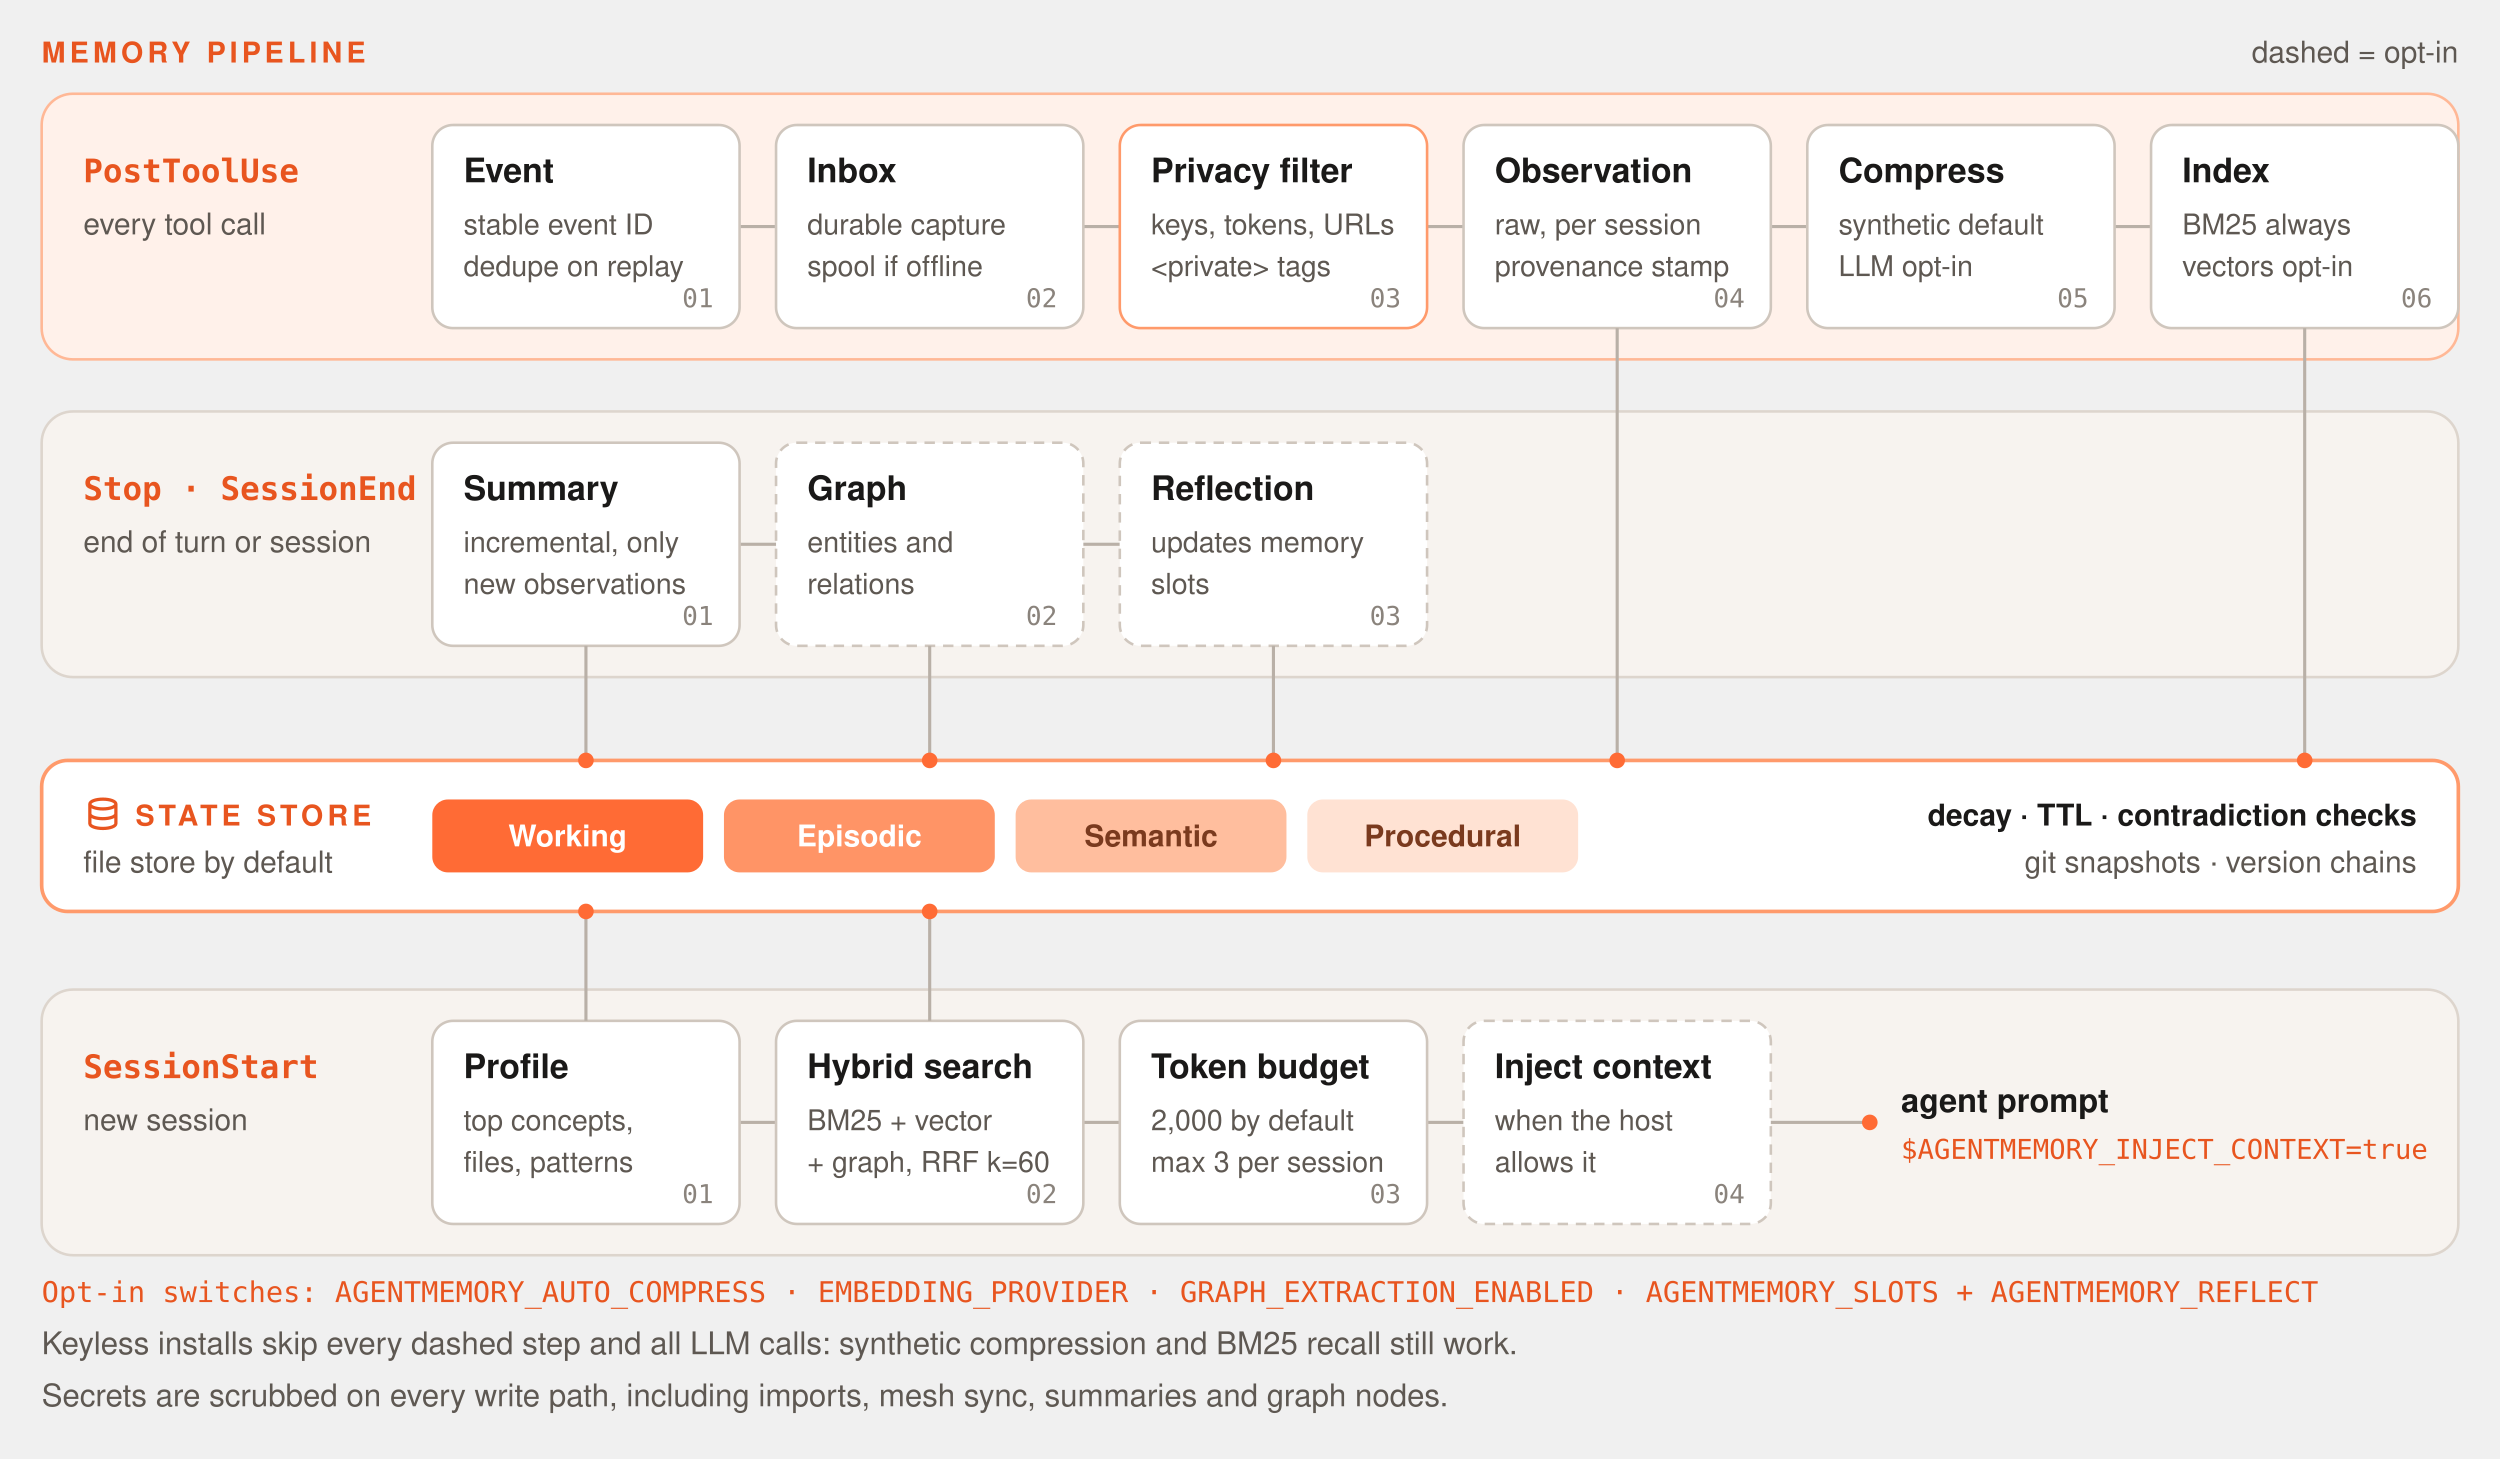
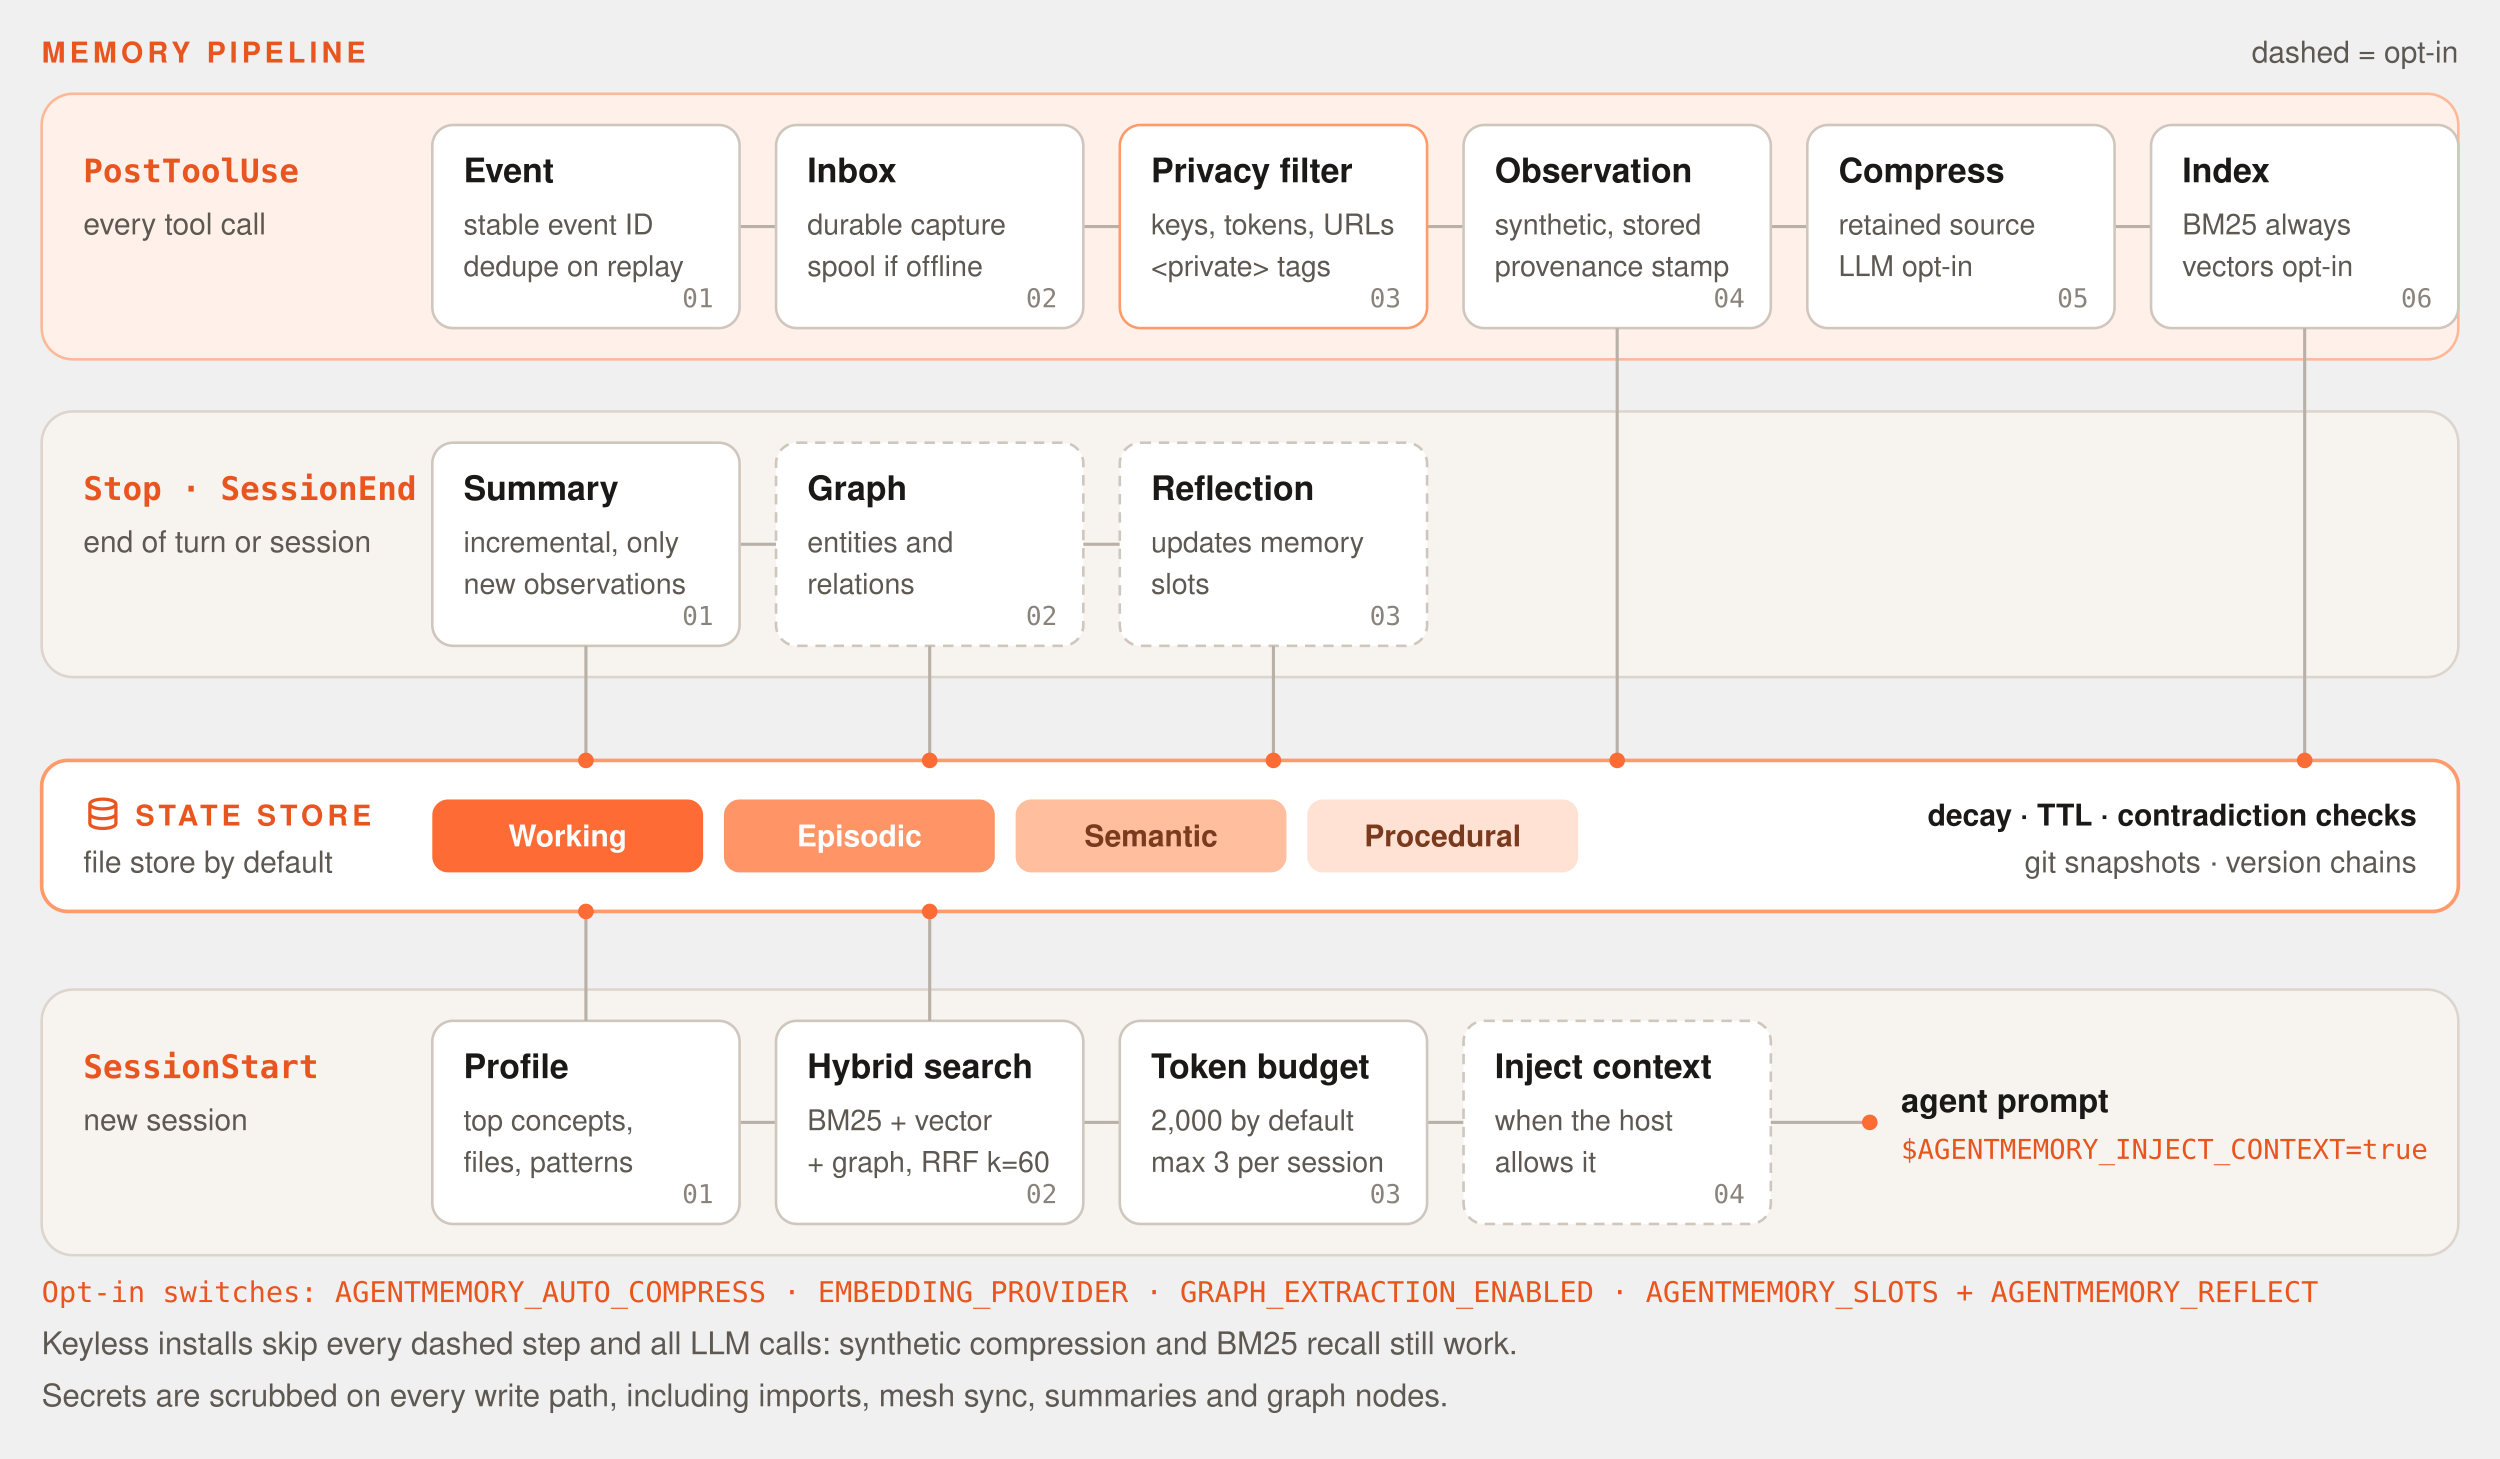
<svg xmlns="http://www.w3.org/2000/svg" viewBox="0 0 960 560" width="960" height="560" role="img" aria-label="agentmemory memory pipeline: PostToolUse captures, filters, stores, compresses and indexes each tool call; Stop and SessionEnd summarize; SessionStart builds a profile, runs hybrid search within a token budget and injects context.">
  <style>
  .ink{fill:#1A1918}.muted{fill:#5E5852}.faint{fill:#8A837C}.acc{fill:#E8551F}
  .sans{font-family:-apple-system,BlinkMacSystemFont,"Segoe UI",Helvetica,Arial,sans-serif}
  .mono{font-family:ui-monospace,SFMono-Regular,Menlo,Consolas,monospace}
  .line{stroke:#B9B0A7;fill:none}.aline{stroke:#FF6B35;fill:none}
  .card{fill:#FFFFFF;stroke:#CFC6BD}.wash{fill:#F7F3EF;stroke:#DDD5CD}
  .hot{fill:#FFF1EA;stroke:#FFB896}.hotcard{fill:#FFFFFF;stroke:#FF9A6B}
  .zone{fill:#FF6B35;fill-opacity:.04;stroke:#FF6B35;stroke-opacity:.55}
  .chip{fill:#FFFFFF;stroke:#B9B0A7}.pill{fill:#FF6B35}.pilltx{fill:#FFFFFF}
  .top{fill:#FFFFFF;stroke:#BDB4AB}.left{fill:#EEE8E2;stroke:#BDB4AB}.right{fill:#DED6CE;stroke:#BDB4AB}
  .atop{fill:#FFE6DA;stroke:#F07A45}.aleft{fill:#FF8F5E;stroke:#E8551F}.aright{fill:#E8551F;stroke:#C2410C}
  .tile{fill:#FFFFFF;stroke:#C9C0B7}.atile{fill:#FFFFFF;stroke:#F59A6E}
  .t1{fill:#FF6B35}.t2{fill:#FF9466}.t3{fill:#FFBE9E}.t4{fill:#FFE2D3}
  .t1x{fill:#FFFFFF}.t4x{fill:#7A3A1E}
  .guide{stroke:#CFC6BD;stroke-dasharray:3 4;fill:none}
  .dot{fill:#FF6B35}
  .logo{fill:#2A2725}.logos{stroke:#2A2725;fill:none}.glyph{fill:#E8551F}.glyphs{stroke:#E8551F;fill:none}
  @media (prefers-color-scheme:dark){
    .ink{fill:#F3EFEB}.muted{fill:#B3ABA3}.faint{fill:#8C857E}.acc{fill:#FF8F5E}
    .line{stroke:#5A544E}.card{fill:#1F1D1B;stroke:#45403B}.wash{fill:#191716;stroke:#35312D}
    .hot{fill:#2A1B14;stroke:#7A3A1E}.hotcard{fill:#1F1D1B;stroke:#C2410C}
    .zone{fill-opacity:.06}.chip{fill:#1F1D1B;stroke:#5A544E}
    .top{fill:#262321;stroke:#4A443F}.left{fill:#1C1A18;stroke:#4A443F}.right{fill:#141211;stroke:#4A443F}
    .atop{fill:#3A2117;stroke:#C2410C}.aleft{fill:#C2410C;stroke:#9A3412}.aright{fill:#9A3412;stroke:#7C2D12}
    .tile{fill:#1F1D1B;stroke:#4A443F}.atile{fill:#2A1B14;stroke:#C2410C}
    .t2{fill:#D95A26}.t3{fill:#8F3A17}.t4{fill:#4A2214}.t4x{fill:#FFD9C6}
    .guide{stroke:#45403B}
    .logo{fill:#E9E4DF}.logos{stroke:#E9E4DF}.glyph{fill:#FF8F5E}.glyphs{stroke:#FF8F5E}
  }
</style>
  <text x="16" y="24" class="acc sans" font-size="11" font-weight="700" text-anchor="start" letter-spacing="1.6">MEMORY PIPELINE</text>
  <text x="944" y="24" class="muted sans" font-size="11.5" font-weight="400" text-anchor="end">dashed = opt-in</text>
  <rect x="16" y="36" width="928" height="102" rx="12" class="hot" />
  <text x="32" y="70" class="acc mono" font-size="12.5" font-weight="700" text-anchor="start">PostToolUse</text>
  <text x="32" y="90" class="muted sans" font-size="11.5" font-weight="400" text-anchor="start">every tool call</text>
  <path d="M284 87 H826" class="line" stroke-width="1.2" />
  <rect x="166" y="48" width="118" height="78" rx="8" class="card" />
  <text x="178" y="70" class="ink sans" font-size="13" font-weight="700" text-anchor="start">Event</text>
  <text x="274" y="118" class="faint mono" font-size="10" font-weight="400" text-anchor="end">01</text>
  <text x="178" y="90" class="muted sans" font-size="11" font-weight="400" text-anchor="start">stable event ID</text>
  <text x="178" y="106" class="muted sans" font-size="11" font-weight="400" text-anchor="start">dedupe on replay</text>
  <rect x="298" y="48" width="118" height="78" rx="8" class="card" />
  <text x="310" y="70" class="ink sans" font-size="13" font-weight="700" text-anchor="start">Inbox</text>
  <text x="406" y="118" class="faint mono" font-size="10" font-weight="400" text-anchor="end">02</text>
  <text x="310" y="90" class="muted sans" font-size="11" font-weight="400" text-anchor="start">durable capture</text>
  <text x="310" y="106" class="muted sans" font-size="11" font-weight="400" text-anchor="start">spool if offline</text>
  <rect x="430" y="48" width="118" height="78" rx="8" class="hotcard" />
  <text x="442" y="70" class="ink sans" font-size="13" font-weight="700" text-anchor="start">Privacy filter</text>
  <text x="538" y="118" class="faint mono" font-size="10" font-weight="400" text-anchor="end">03</text>
  <text x="442" y="90" class="muted sans" font-size="11" font-weight="400" text-anchor="start">keys, tokens, URLs</text>
  <text x="442" y="106" class="muted sans" font-size="11" font-weight="400" text-anchor="start">&lt;private&gt; tags</text>
  <rect x="562" y="48" width="118" height="78" rx="8" class="card" />
  <text x="574" y="70" class="ink sans" font-size="13" font-weight="700" text-anchor="start">Observation</text>
  <text x="670" y="118" class="faint mono" font-size="10" font-weight="400" text-anchor="end">04</text>
-   <text x="574" y="90" class="muted sans" font-size="11" font-weight="400" text-anchor="start">raw, per session</text>
+   <text x="574" y="90" class="muted sans" font-size="11" font-weight="400" text-anchor="start">synthetic, stored</text>
  <text x="574" y="106" class="muted sans" font-size="11" font-weight="400" text-anchor="start">provenance stamp</text>
  <rect x="694" y="48" width="118" height="78" rx="8" class="card" />
  <text x="706" y="70" class="ink sans" font-size="13" font-weight="700" text-anchor="start">Compress</text>
  <text x="802" y="118" class="faint mono" font-size="10" font-weight="400" text-anchor="end">05</text>
-   <text x="706" y="90" class="muted sans" font-size="11" font-weight="400" text-anchor="start">synthetic default</text>
+   <text x="706" y="90" class="muted sans" font-size="11" font-weight="400" text-anchor="start">retained source</text>
  <text x="706" y="106" class="muted sans" font-size="11" font-weight="400" text-anchor="start">LLM opt-in</text>
  <rect x="826" y="48" width="118" height="78" rx="8" class="card" />
  <text x="838" y="70" class="ink sans" font-size="13" font-weight="700" text-anchor="start">Index</text>
  <text x="934" y="118" class="faint mono" font-size="10" font-weight="400" text-anchor="end">06</text>
  <text x="838" y="90" class="muted sans" font-size="11" font-weight="400" text-anchor="start">BM25 always</text>
  <text x="838" y="106" class="muted sans" font-size="11" font-weight="400" text-anchor="start">vectors opt-in</text>
  <rect x="16" y="158" width="928" height="102" rx="12" class="wash" />
  <text x="32" y="192" class="acc mono" font-size="12.5" font-weight="700" text-anchor="start">Stop · SessionEnd</text>
  <text x="32" y="212" class="muted sans" font-size="11.5" font-weight="400" text-anchor="start">end of turn or session</text>
  <path d="M284 209 H430" class="line" stroke-width="1.2" />
  <rect x="166" y="170" width="118" height="78" rx="8" class="card" />
  <text x="178" y="192" class="ink sans" font-size="13" font-weight="700" text-anchor="start">Summary</text>
  <text x="274" y="240" class="faint mono" font-size="10" font-weight="400" text-anchor="end">01</text>
  <text x="178" y="212" class="muted sans" font-size="11" font-weight="400" text-anchor="start">incremental, only</text>
  <text x="178" y="228" class="muted sans" font-size="11" font-weight="400" text-anchor="start">new observations</text>
  <rect x="298" y="170" width="118" height="78" rx="8" class="card" stroke-dasharray="4 3" />
  <text x="310" y="192" class="ink sans" font-size="13" font-weight="700" text-anchor="start">Graph</text>
  <text x="406" y="240" class="faint mono" font-size="10" font-weight="400" text-anchor="end">02</text>
  <text x="310" y="212" class="muted sans" font-size="11" font-weight="400" text-anchor="start">entities and</text>
  <text x="310" y="228" class="muted sans" font-size="11" font-weight="400" text-anchor="start">relations</text>
  <rect x="430" y="170" width="118" height="78" rx="8" class="card" stroke-dasharray="4 3" />
  <text x="442" y="192" class="ink sans" font-size="13" font-weight="700" text-anchor="start">Reflection</text>
  <text x="538" y="240" class="faint mono" font-size="10" font-weight="400" text-anchor="end">03</text>
  <text x="442" y="212" class="muted sans" font-size="11" font-weight="400" text-anchor="start">updates memory</text>
  <text x="442" y="228" class="muted sans" font-size="11" font-weight="400" text-anchor="start">slots</text>
  <rect x="16" y="292" width="928" height="58" rx="10" class="hotcard" stroke-width="1.4" />
  <svg x="32.0" y="305" width="15.0" height="15" viewBox="0 0 24 24">
    <path d="M4 6c0-1.66 3.58-3 8-3s8 1.34 8 3v12c0 1.66-3.58 3-8 3s-8-1.34-8-3Z M4 6c0 1.66 3.58 3 8 3s8-1.34 8-3 M4 12c0 1.66 3.58 3 8 3s8-1.34 8-3" class="glyphs" stroke-width="2" stroke-linecap="round" stroke-linejoin="round" />
  </svg>
  <text x="52" y="317" class="acc sans" font-size="11" font-weight="700" text-anchor="start" letter-spacing="1.6">STATE STORE</text>
  <text x="32" y="335" class="muted sans" font-size="11.5" font-weight="400" text-anchor="start">file store by default</text>
  <rect x="166" y="307" width="104" height="28" rx="6" class="t1" />
  <text x="218" y="325" class="t1x sans" font-size="11.5" font-weight="700" text-anchor="middle">Working</text>
  <rect x="278" y="307" width="104" height="28" rx="6" class="t2" />
  <text x="330" y="325" class="t1x sans" font-size="11.5" font-weight="700" text-anchor="middle">Episodic</text>
  <rect x="390" y="307" width="104" height="28" rx="6" class="t3" />
  <text x="442" y="325" class="t4x sans" font-size="11.5" font-weight="700" text-anchor="middle">Semantic</text>
  <rect x="502" y="307" width="104" height="28" rx="6" class="t4" />
  <text x="554" y="325" class="t4x sans" font-size="11.5" font-weight="700" text-anchor="middle">Procedural</text>
  <text x="928" y="317" class="ink sans" font-size="11.5" font-weight="600" text-anchor="end">decay · TTL · contradiction checks</text>
  <text x="928" y="335" class="muted sans" font-size="11.5" font-weight="400" text-anchor="end">git snapshots · version chains</text>
  <path d="M621 126 V292" class="line" stroke-width="1.2" />
  <circle cx="621" cy="292" r="3" class="dot" />
  <path d="M885 126 V292" class="line" stroke-width="1.2" />
  <circle cx="885" cy="292" r="3" class="dot" />
  <path d="M225 248 V292" class="line" stroke-width="1.2" />
  <circle cx="225" cy="292" r="3" class="dot" />
  <path d="M357 248 V292" class="line" stroke-width="1.2" />
  <circle cx="357" cy="292" r="3" class="dot" />
  <path d="M489 248 V292" class="line" stroke-width="1.2" />
  <circle cx="489" cy="292" r="3" class="dot" />
  <rect x="16" y="380" width="928" height="102" rx="12" class="wash" />
  <text x="32" y="414" class="acc mono" font-size="12.5" font-weight="700" text-anchor="start">SessionStart</text>
  <text x="32" y="434" class="muted sans" font-size="11.5" font-weight="400" text-anchor="start">new session</text>
  <path d="M284 431 H562" class="line" stroke-width="1.2" />
  <rect x="166" y="392" width="118" height="78" rx="8" class="card" />
  <text x="178" y="414" class="ink sans" font-size="13" font-weight="700" text-anchor="start">Profile</text>
  <text x="274" y="462" class="faint mono" font-size="10" font-weight="400" text-anchor="end">01</text>
  <text x="178" y="434" class="muted sans" font-size="11" font-weight="400" text-anchor="start">top concepts,</text>
  <text x="178" y="450" class="muted sans" font-size="11" font-weight="400" text-anchor="start">files, patterns</text>
  <rect x="298" y="392" width="118" height="78" rx="8" class="card" />
  <text x="310" y="414" class="ink sans" font-size="13" font-weight="700" text-anchor="start">Hybrid search</text>
  <text x="406" y="462" class="faint mono" font-size="10" font-weight="400" text-anchor="end">02</text>
  <text x="310" y="434" class="muted sans" font-size="11" font-weight="400" text-anchor="start">BM25 + vector</text>
  <text x="310" y="450" class="muted sans" font-size="11" font-weight="400" text-anchor="start">+ graph, RRF k=60</text>
  <rect x="430" y="392" width="118" height="78" rx="8" class="card" />
  <text x="442" y="414" class="ink sans" font-size="13" font-weight="700" text-anchor="start">Token budget</text>
  <text x="538" y="462" class="faint mono" font-size="10" font-weight="400" text-anchor="end">03</text>
  <text x="442" y="434" class="muted sans" font-size="11" font-weight="400" text-anchor="start">2,000 by default</text>
  <text x="442" y="450" class="muted sans" font-size="11" font-weight="400" text-anchor="start">max 3 per session</text>
  <rect x="562" y="392" width="118" height="78" rx="8" class="card" stroke-dasharray="4 3" />
  <text x="574" y="414" class="ink sans" font-size="13" font-weight="700" text-anchor="start">Inject context</text>
  <text x="670" y="462" class="faint mono" font-size="10" font-weight="400" text-anchor="end">04</text>
  <text x="574" y="434" class="muted sans" font-size="11" font-weight="400" text-anchor="start">when the host</text>
  <text x="574" y="450" class="muted sans" font-size="11" font-weight="400" text-anchor="start">allows it</text>
  <path d="M225 350 V392" class="line" stroke-width="1.2" />
  <circle cx="225" cy="350" r="3" class="dot" />
  <path d="M357 350 V392" class="line" stroke-width="1.2" />
  <circle cx="357" cy="350" r="3" class="dot" />
  <path d="M680 431 H718" class="line" stroke-width="1.2" />
  <circle cx="718" cy="431" r="3" class="dot" />
  <text x="730" y="427" class="ink sans" font-size="12.5" font-weight="700" text-anchor="start">agent prompt</text>
  <text x="730" y="445" class="acc mono" font-size="10.5" font-weight="400" text-anchor="start">$AGENTMEMORY_INJECT_CONTEXT=true</text>
  <text x="16" y="500" class="acc mono" font-size="11" font-weight="400" text-anchor="start">Opt-in switches: AGENTMEMORY_AUTO_COMPRESS · EMBEDDING_PROVIDER · GRAPH_EXTRACTION_ENABLED · AGENTMEMORY_SLOTS + AGENTMEMORY_REFLECT</text>
  <text x="16" y="520" class="muted sans" font-size="12" font-weight="400" text-anchor="start">Keyless installs skip every dashed step and all LLM calls: synthetic compression and BM25 recall still work.</text>
  <text x="16" y="540" class="muted sans" font-size="12" font-weight="400" text-anchor="start">Secrets are scrubbed on every write path, including imports, mesh sync, summaries and graph nodes.</text>
</svg>
